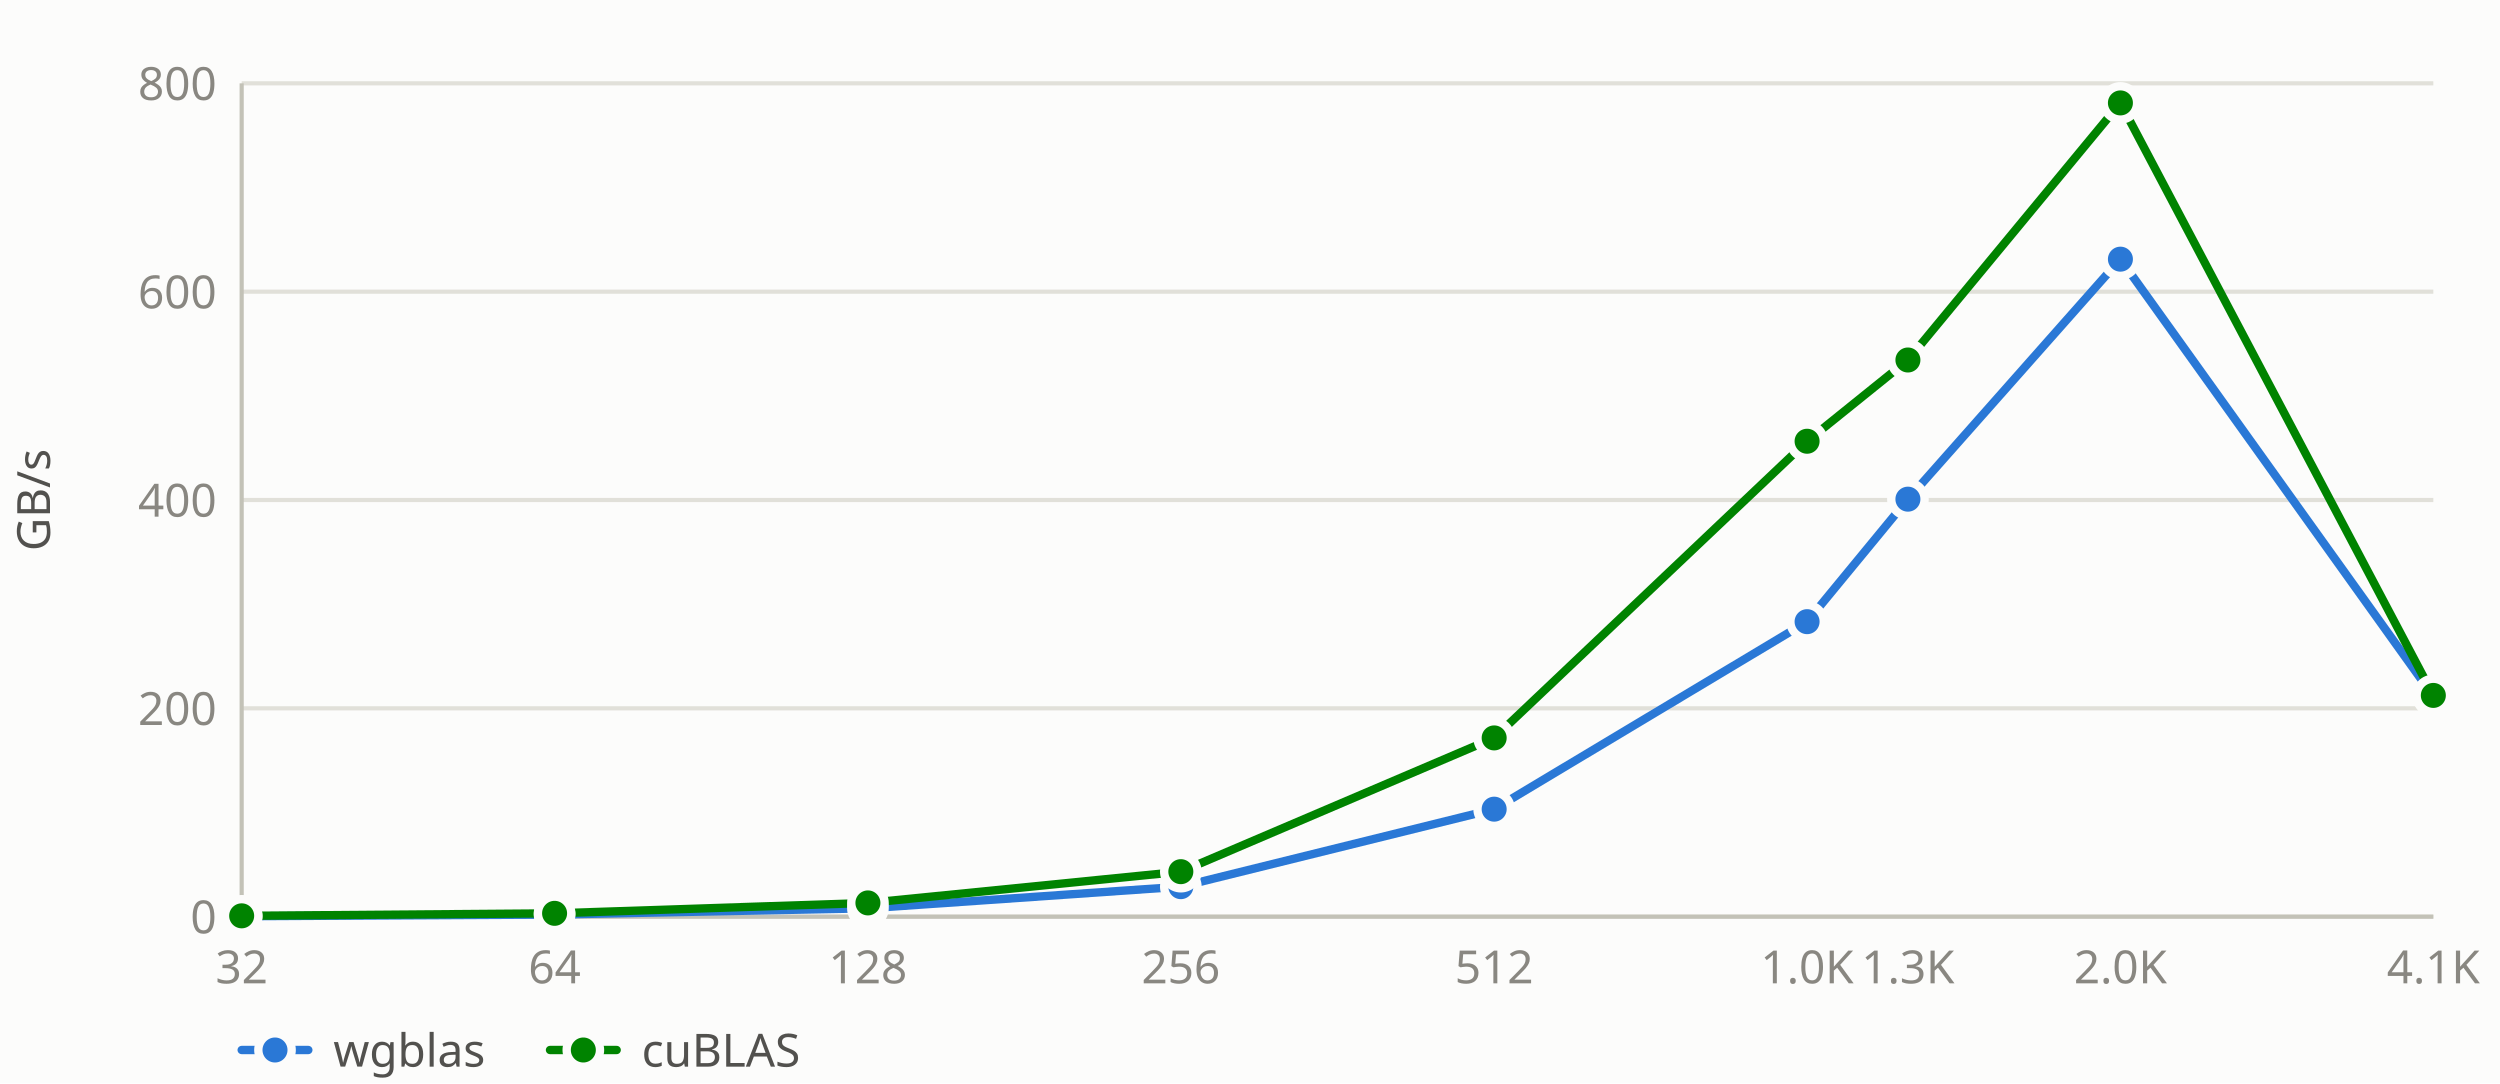
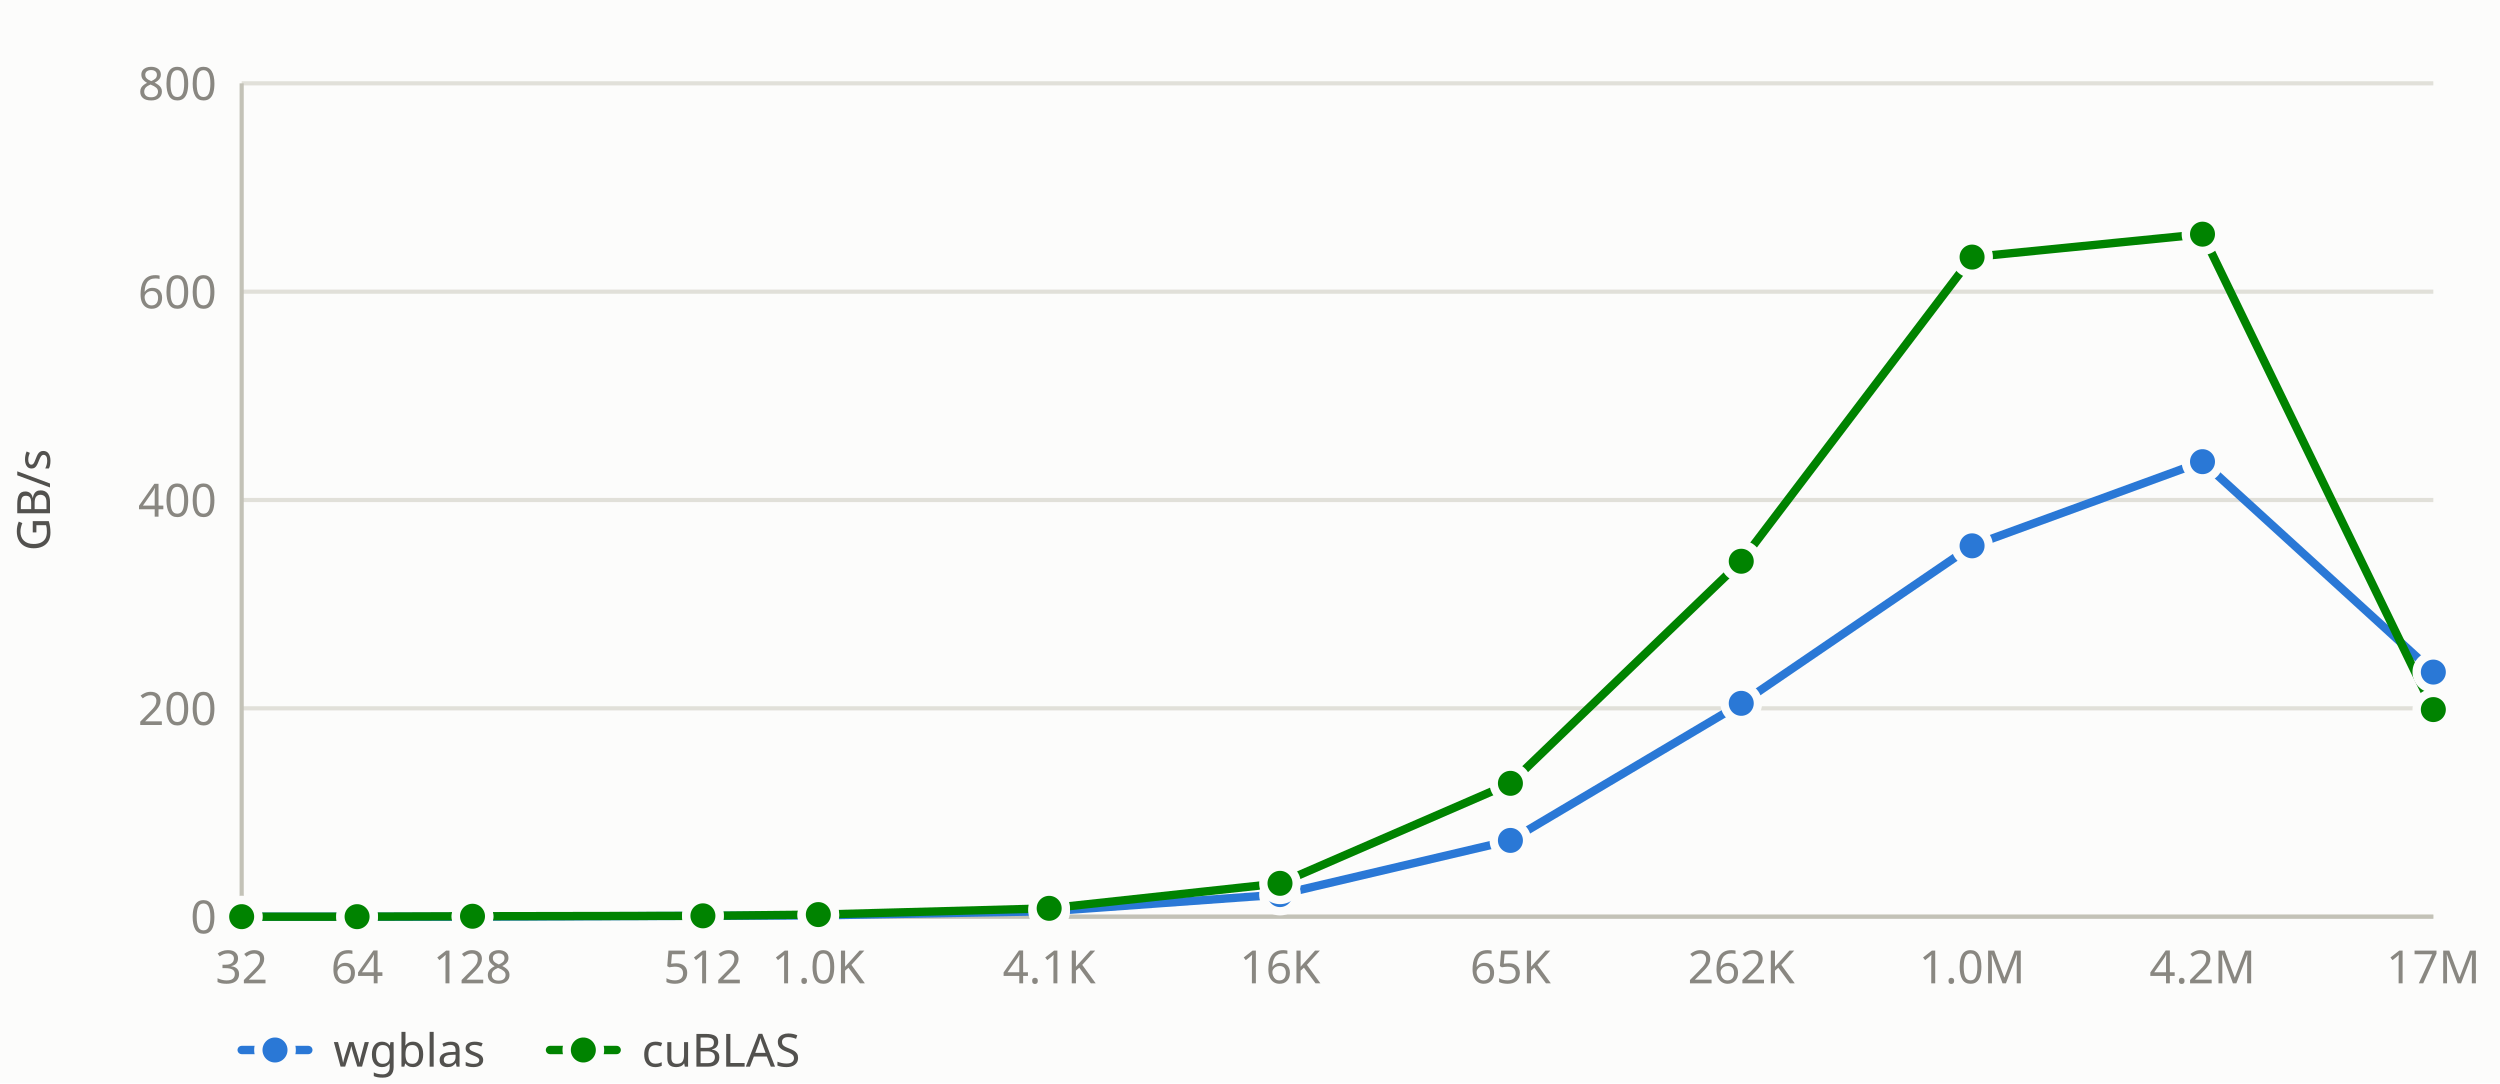
- <svg xmlns="http://www.w3.org/2000/svg" id="bc-sgemv-default-nvidia_geforce_rtx_4060_laptop_gpu-gbs" viewBox="0 0 600 260" width="600" height="260" role="img" aria-label="GB/s vs n">
-   <style>#bc-sgemv-default-nvidia_geforce_rtx_4060_laptop_gpu-gbs .bg{fill:#fcfcfb}#bc-sgemv-default-nvidia_geforce_rtx_4060_laptop_gpu-gbs .gr{stroke:#e1e0d9;stroke-width:1;fill:none}#bc-sgemv-default-nvidia_geforce_rtx_4060_laptop_gpu-gbs .ax{stroke:#c3c2b7;stroke-width:1;fill:none}#bc-sgemv-default-nvidia_geforce_rtx_4060_laptop_gpu-gbs .at{fill:#898781;font:11px/1 system-ui,sans-serif}#bc-sgemv-default-nvidia_geforce_rtx_4060_laptop_gpu-gbs .lt{fill:#52514e;font:11px/1 system-ui,sans-serif}#bc-sgemv-default-nvidia_geforce_rtx_4060_laptop_gpu-gbs .ln1{stroke:#2a78d6;fill:none;stroke-width:2;stroke-linejoin:round;stroke-linecap:round}#bc-sgemv-default-nvidia_geforce_rtx_4060_laptop_gpu-gbs .mk1{fill:#2a78d6;stroke:#fcfcfb;stroke-width:2}#bc-sgemv-default-nvidia_geforce_rtx_4060_laptop_gpu-gbs .ln2{stroke:#008300;fill:none;stroke-width:2;stroke-linejoin:round;stroke-linecap:round}#bc-sgemv-default-nvidia_geforce_rtx_4060_laptop_gpu-gbs .mk2{fill:#008300;stroke:#fcfcfb;stroke-width:2}@media(prefers-color-scheme:dark){#bc-sgemv-default-nvidia_geforce_rtx_4060_laptop_gpu-gbs .bg{fill:#1a1a19}#bc-sgemv-default-nvidia_geforce_rtx_4060_laptop_gpu-gbs .gr{stroke:#2c2c2a}#bc-sgemv-default-nvidia_geforce_rtx_4060_laptop_gpu-gbs .ax{stroke:#383835}#bc-sgemv-default-nvidia_geforce_rtx_4060_laptop_gpu-gbs .at{fill:#898781}#bc-sgemv-default-nvidia_geforce_rtx_4060_laptop_gpu-gbs .lt{fill:#c3c2b7}#bc-sgemv-default-nvidia_geforce_rtx_4060_laptop_gpu-gbs .ln1{stroke:#3987e5}#bc-sgemv-default-nvidia_geforce_rtx_4060_laptop_gpu-gbs .mk1{fill:#3987e5;stroke:#1a1a19}#bc-sgemv-default-nvidia_geforce_rtx_4060_laptop_gpu-gbs .ln2{stroke:#008300}#bc-sgemv-default-nvidia_geforce_rtx_4060_laptop_gpu-gbs .mk2{fill:#008300;stroke:#1a1a19}}:root[data-theme=dark] #bc-sgemv-default-nvidia_geforce_rtx_4060_laptop_gpu-gbs .bg{fill:#1a1a19}:root[data-theme=dark] #bc-sgemv-default-nvidia_geforce_rtx_4060_laptop_gpu-gbs .gr{stroke:#2c2c2a}:root[data-theme=dark] #bc-sgemv-default-nvidia_geforce_rtx_4060_laptop_gpu-gbs .ax{stroke:#383835}:root[data-theme=dark] #bc-sgemv-default-nvidia_geforce_rtx_4060_laptop_gpu-gbs .lt{fill:#c3c2b7}:root[data-theme=dark] #bc-sgemv-default-nvidia_geforce_rtx_4060_laptop_gpu-gbs .ln1{stroke:#3987e5}:root[data-theme=dark] #bc-sgemv-default-nvidia_geforce_rtx_4060_laptop_gpu-gbs .mk1{fill:#3987e5;stroke:#1a1a19}:root[data-theme=dark] #bc-sgemv-default-nvidia_geforce_rtx_4060_laptop_gpu-gbs .mk2{stroke:#1a1a19}</style>
+ <svg xmlns="http://www.w3.org/2000/svg" id="bc-scopy-default-nvidia_geforce_rtx_4060_laptop_gpu-gbs" viewBox="0 0 600 260" width="600" height="260" role="img" aria-label="GB/s vs n">
+   <style>#bc-scopy-default-nvidia_geforce_rtx_4060_laptop_gpu-gbs .bg{fill:#fcfcfb}#bc-scopy-default-nvidia_geforce_rtx_4060_laptop_gpu-gbs .gr{stroke:#e1e0d9;stroke-width:1;fill:none}#bc-scopy-default-nvidia_geforce_rtx_4060_laptop_gpu-gbs .ax{stroke:#c3c2b7;stroke-width:1;fill:none}#bc-scopy-default-nvidia_geforce_rtx_4060_laptop_gpu-gbs .at{fill:#898781;font:11px/1 system-ui,sans-serif}#bc-scopy-default-nvidia_geforce_rtx_4060_laptop_gpu-gbs .lt{fill:#52514e;font:11px/1 system-ui,sans-serif}#bc-scopy-default-nvidia_geforce_rtx_4060_laptop_gpu-gbs .ln1{stroke:#2a78d6;fill:none;stroke-width:2;stroke-linejoin:round;stroke-linecap:round}#bc-scopy-default-nvidia_geforce_rtx_4060_laptop_gpu-gbs .mk1{fill:#2a78d6;stroke:#fcfcfb;stroke-width:2}#bc-scopy-default-nvidia_geforce_rtx_4060_laptop_gpu-gbs .ln2{stroke:#008300;fill:none;stroke-width:2;stroke-linejoin:round;stroke-linecap:round}#bc-scopy-default-nvidia_geforce_rtx_4060_laptop_gpu-gbs .mk2{fill:#008300;stroke:#fcfcfb;stroke-width:2}@media(prefers-color-scheme:dark){#bc-scopy-default-nvidia_geforce_rtx_4060_laptop_gpu-gbs .bg{fill:#1a1a19}#bc-scopy-default-nvidia_geforce_rtx_4060_laptop_gpu-gbs .gr{stroke:#2c2c2a}#bc-scopy-default-nvidia_geforce_rtx_4060_laptop_gpu-gbs .ax{stroke:#383835}#bc-scopy-default-nvidia_geforce_rtx_4060_laptop_gpu-gbs .at{fill:#898781}#bc-scopy-default-nvidia_geforce_rtx_4060_laptop_gpu-gbs .lt{fill:#c3c2b7}#bc-scopy-default-nvidia_geforce_rtx_4060_laptop_gpu-gbs .ln1{stroke:#3987e5}#bc-scopy-default-nvidia_geforce_rtx_4060_laptop_gpu-gbs .mk1{fill:#3987e5;stroke:#1a1a19}#bc-scopy-default-nvidia_geforce_rtx_4060_laptop_gpu-gbs .ln2{stroke:#008300}#bc-scopy-default-nvidia_geforce_rtx_4060_laptop_gpu-gbs .mk2{fill:#008300;stroke:#1a1a19}}:root[data-theme=dark] #bc-scopy-default-nvidia_geforce_rtx_4060_laptop_gpu-gbs .bg{fill:#1a1a19}:root[data-theme=dark] #bc-scopy-default-nvidia_geforce_rtx_4060_laptop_gpu-gbs .gr{stroke:#2c2c2a}:root[data-theme=dark] #bc-scopy-default-nvidia_geforce_rtx_4060_laptop_gpu-gbs .ax{stroke:#383835}:root[data-theme=dark] #bc-scopy-default-nvidia_geforce_rtx_4060_laptop_gpu-gbs .lt{fill:#c3c2b7}:root[data-theme=dark] #bc-scopy-default-nvidia_geforce_rtx_4060_laptop_gpu-gbs .ln1{stroke:#3987e5}:root[data-theme=dark] #bc-scopy-default-nvidia_geforce_rtx_4060_laptop_gpu-gbs .mk1{fill:#3987e5;stroke:#1a1a19}:root[data-theme=dark] #bc-scopy-default-nvidia_geforce_rtx_4060_laptop_gpu-gbs .mk2{stroke:#1a1a19}</style>
  <rect class="bg" width="600" height="260" />
  <line class="gr" x1="58" y1="220.0" x2="584" y2="220.0" />
  <line class="gr" x1="58" y1="170.0" x2="584" y2="170.0" />
  <line class="gr" x1="58" y1="120.0" x2="584" y2="120.0" />
  <line class="gr" x1="58" y1="70.0" x2="584" y2="70.0" />
  <line class="gr" x1="58" y1="20.0" x2="584" y2="20.0" />
  <line class="ax" x1="58" y1="20" x2="58" y2="220" />
  <line class="ax" x1="58" y1="220" x2="584" y2="220" />
  <text class="at" x="52" y="224.0" text-anchor="end">0</text>
  <text class="at" x="52" y="174.0" text-anchor="end">200</text>
  <text class="at" x="52" y="124.0" text-anchor="end">400</text>
  <text class="at" x="52" y="74.0" text-anchor="end">600</text>
  <text class="at" x="52" y="24.0" text-anchor="end">800</text>
  <text class="lt" x="12" y="120.0" text-anchor="middle" transform="rotate(-90 12 120.0)">GB/s</text>
  <text class="at" x="58.0" y="236" text-anchor="middle">32</text>
-   <text class="at" x="133.1" y="236" text-anchor="middle">64</text>
-   <text class="at" x="208.3" y="236" text-anchor="middle">128</text>
-   <text class="at" x="283.4" y="236" text-anchor="middle">256</text>
-   <text class="at" x="358.6" y="236" text-anchor="middle">512</text>
-   <text class="at" x="433.7" y="236" text-anchor="middle">1.0K</text>
-   <text class="at" x="457.9" y="236" text-anchor="middle">1.3K</text>
-   <text class="at" x="508.9" y="236" text-anchor="middle">2.0K</text>
-   <text class="at" x="584.0" y="236" text-anchor="middle">4.1K</text>
-   <polyline class="ln1" points="58.0,219.9 133.1,219.5 208.3,218.0 283.4,212.8 358.6,194.2 433.7,149.2 457.9,119.8 508.9,62.2 584.0,167.1" />
-   <polyline class="ln2" points="58.0,219.8 133.1,219.2 208.3,216.7 283.4,209.2 358.6,177.1 433.7,105.9 457.9,86.4 508.9,24.7 584.0,166.9" />
-   <circle class="mk1" cx="58.0" cy="219.9" r="4" />
-   <circle class="mk1" cx="133.1" cy="219.5" r="4" />
-   <circle class="mk1" cx="208.3" cy="218.0" r="4" />
-   <circle class="mk1" cx="283.4" cy="212.8" r="4" />
-   <circle class="mk1" cx="358.6" cy="194.2" r="4" />
-   <circle class="mk1" cx="433.7" cy="149.2" r="4" />
-   <circle class="mk1" cx="457.9" cy="119.8" r="4" />
-   <circle class="mk1" cx="508.9" cy="62.2" r="4" />
-   <circle class="mk1" cx="584.0" cy="167.1" r="4" />
-   <circle class="mk2" cx="58.0" cy="219.8" r="4" />
-   <circle class="mk2" cx="133.1" cy="219.2" r="4" />
-   <circle class="mk2" cx="208.3" cy="216.7" r="4" />
-   <circle class="mk2" cx="283.4" cy="209.2" r="4" />
-   <circle class="mk2" cx="358.6" cy="177.1" r="4" />
-   <circle class="mk2" cx="433.7" cy="105.9" r="4" />
-   <circle class="mk2" cx="457.9" cy="86.4" r="4" />
-   <circle class="mk2" cx="508.9" cy="24.7" r="4" />
-   <circle class="mk2" cx="584.0" cy="166.9" r="4" />
+   <text class="at" x="85.7" y="236" text-anchor="middle">64</text>
+   <text class="at" x="113.4" y="236" text-anchor="middle">128</text>
+   <text class="at" x="168.7" y="236" text-anchor="middle">512</text>
+   <text class="at" x="196.4" y="236" text-anchor="middle">1.0K</text>
+   <text class="at" x="251.8" y="236" text-anchor="middle">4.1K</text>
+   <text class="at" x="307.2" y="236" text-anchor="middle">16K</text>
+   <text class="at" x="362.5" y="236" text-anchor="middle">65K</text>
+   <text class="at" x="417.9" y="236" text-anchor="middle">262K</text>
+   <text class="at" x="473.3" y="236" text-anchor="middle">1.0M</text>
+   <text class="at" x="528.6" y="236" text-anchor="middle">4.2M</text>
+   <text class="at" x="584.0" y="236" text-anchor="middle">17M</text>
+   <polyline class="ln1" points="58.0,220.0 85.7,220.0 113.4,220.0 168.7,219.8 196.4,219.7 251.8,218.7 307.2,214.7 362.5,201.7 417.9,168.8 473.3,131.0 528.6,110.8 584.0,161.3" />
+   <polyline class="ln2" points="58.0,220.0 85.7,220.0 113.4,219.9 168.7,219.8 196.4,219.5 251.8,218.0 307.2,212.0 362.5,188.0 417.9,134.7 473.3,61.7 528.6,56.2 584.0,170.3" />
+   <circle class="mk1" cx="58.0" cy="220.0" r="4" />
+   <circle class="mk1" cx="85.7" cy="220.0" r="4" />
+   <circle class="mk1" cx="113.4" cy="220.0" r="4" />
+   <circle class="mk1" cx="168.7" cy="219.8" r="4" />
+   <circle class="mk1" cx="196.4" cy="219.7" r="4" />
+   <circle class="mk1" cx="251.8" cy="218.7" r="4" />
+   <circle class="mk1" cx="307.2" cy="214.7" r="4" />
+   <circle class="mk1" cx="362.5" cy="201.7" r="4" />
+   <circle class="mk1" cx="417.9" cy="168.8" r="4" />
+   <circle class="mk1" cx="473.3" cy="131.0" r="4" />
+   <circle class="mk1" cx="528.6" cy="110.8" r="4" />
+   <circle class="mk1" cx="584.0" cy="161.3" r="4" />
+   <circle class="mk2" cx="58.0" cy="220.0" r="4" />
+   <circle class="mk2" cx="85.7" cy="220.0" r="4" />
+   <circle class="mk2" cx="113.4" cy="219.9" r="4" />
+   <circle class="mk2" cx="168.7" cy="219.8" r="4" />
+   <circle class="mk2" cx="196.4" cy="219.5" r="4" />
+   <circle class="mk2" cx="251.8" cy="218.0" r="4" />
+   <circle class="mk2" cx="307.2" cy="212.0" r="4" />
+   <circle class="mk2" cx="362.5" cy="188.0" r="4" />
+   <circle class="mk2" cx="417.9" cy="134.7" r="4" />
+   <circle class="mk2" cx="473.3" cy="61.7" r="4" />
+   <circle class="mk2" cx="528.6" cy="56.2" r="4" />
+   <circle class="mk2" cx="584.0" cy="170.3" r="4" />
  <line class="ln1" x1="58" y1="252" x2="74" y2="252" />
  <circle class="mk1" cx="66" cy="252" r="4" />
  <text class="lt" x="80" y="256">wgblas</text>
  <line class="ln2" x1="132" y1="252" x2="148" y2="252" />
  <circle class="mk2" cx="140" cy="252" r="4" />
  <text class="lt" x="154" y="256">cuBLAS</text>
</svg>
